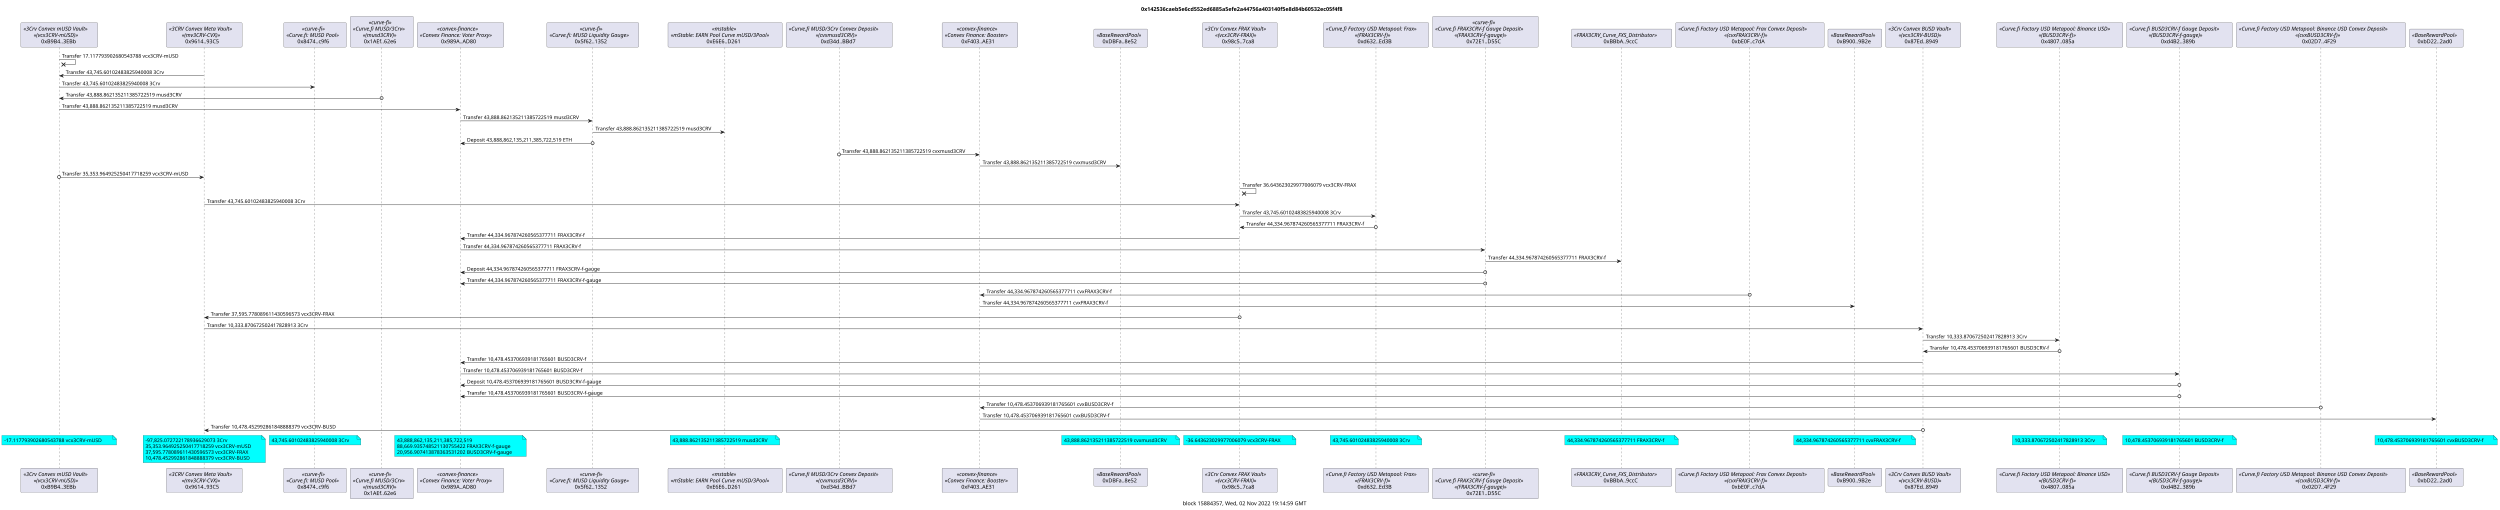
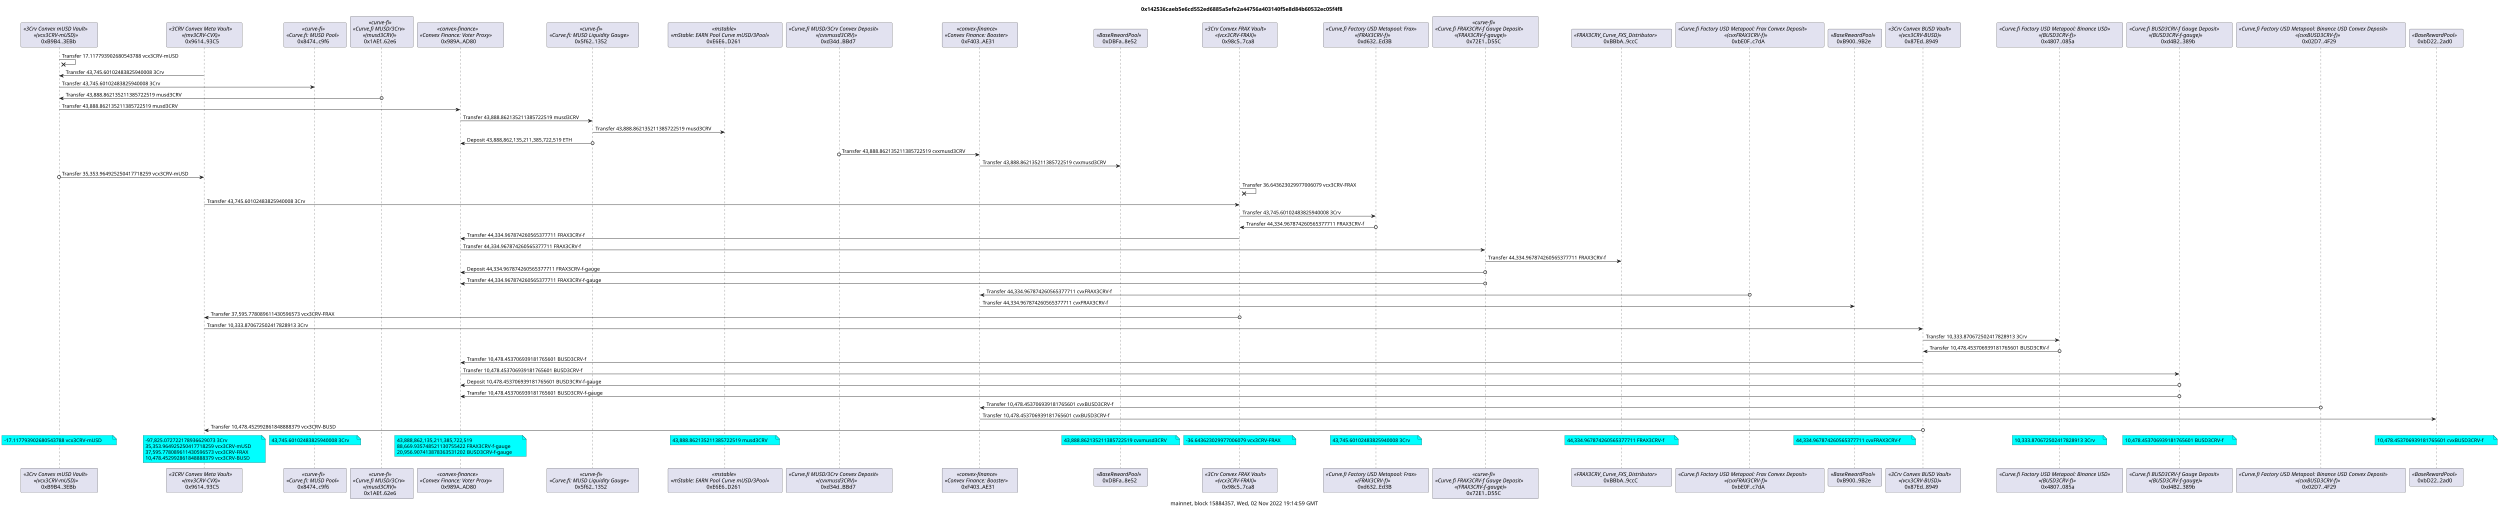
<svg xmlns="http://www.w3.org/2000/svg" contentStyleType="text/css" height="1325px" preserveAspectRatio="none" style="width:6499px;height:1325px;background:#FFFFFF;" version="1.1" viewBox="0 0 6499 1325" width="6499px" zoomAndPan="magnify">
  <defs />
  <g>
    <text fill="#000000" font-family="sans-serif" font-size="14" font-weight="bold" lengthAdjust="spacing" textLength="564" x="2966.25" y="28.535">0x142536caeb5e6cd552ed6885a5efe2a44756a403140f5e8d84b60532ec05f4f8</text>
-     <text fill="#000000" font-family="sans-serif" font-size="14" lengthAdjust="spacing" textLength="347" x="3074.75" y="1313.42">block 15884357, Wed, 02 Nov 2022 19:14:59 GMT</text>
+     <text fill="#000000" font-family="sans-serif" font-size="14" lengthAdjust="spacing" textLength="411" x="3042.75" y="1313.42">mainnet, block 15884357, Wed, 02 Nov 2022 19:14:59 GMT</text>
    <line style="stroke:#181818;stroke-width:0.5;stroke-dasharray:5.0,5.0;" x1="154" x2="154" y1="123.441" y2="1217.932" />
    <line style="stroke:#181818;stroke-width:0.5;stroke-dasharray:5.0,5.0;" x1="530.5" x2="530.5" y1="123.441" y2="1217.932" />
    <line style="stroke:#181818;stroke-width:0.5;stroke-dasharray:5.0,5.0;" x1="818.5" x2="818.5" y1="123.441" y2="1217.932" />
    <line style="stroke:#181818;stroke-width:0.5;stroke-dasharray:5.0,5.0;" x1="992.5" x2="992.5" y1="123.441" y2="1217.932" />
    <line style="stroke:#181818;stroke-width:0.5;stroke-dasharray:5.0,5.0;" x1="1196.5" x2="1196.5" y1="123.441" y2="1217.932" />
    <line style="stroke:#181818;stroke-width:0.5;stroke-dasharray:5.0,5.0;" x1="1540.5" x2="1540.5" y1="123.441" y2="1217.932" />
    <line style="stroke:#181818;stroke-width:0.5;stroke-dasharray:5.0,5.0;" x1="1884.5" x2="1884.5" y1="123.441" y2="1217.932" />
    <line style="stroke:#181818;stroke-width:0.5;stroke-dasharray:5.0,5.0;" x1="2181.5" x2="2181.5" y1="123.441" y2="1217.932" />
    <line style="stroke:#181818;stroke-width:0.5;stroke-dasharray:5.0,5.0;" x1="2547" x2="2547" y1="123.441" y2="1217.932" />
    <line style="stroke:#181818;stroke-width:0.5;stroke-dasharray:5.0,5.0;" x1="2913.5" x2="2913.5" y1="123.441" y2="1217.932" />
    <line style="stroke:#181818;stroke-width:0.5;stroke-dasharray:5.0,5.0;" x1="3222.5" x2="3222.5" y1="123.441" y2="1217.932" />
    <line style="stroke:#181818;stroke-width:0.5;stroke-dasharray:5.0,5.0;" x1="3577" x2="3577" y1="123.441" y2="1217.932" />
    <line style="stroke:#181818;stroke-width:0.5;stroke-dasharray:5.0,5.0;" x1="3861" x2="3861" y1="123.441" y2="1217.932" />
    <line style="stroke:#181818;stroke-width:0.5;stroke-dasharray:5.0,5.0;" x1="4215" x2="4215" y1="123.441" y2="1217.932" />
    <line style="stroke:#181818;stroke-width:0.5;stroke-dasharray:5.0,5.0;" x1="4549" x2="4549" y1="123.441" y2="1217.932" />
    <line style="stroke:#181818;stroke-width:0.5;stroke-dasharray:5.0,5.0;" x1="4822" x2="4822" y1="123.441" y2="1217.932" />
    <line style="stroke:#181818;stroke-width:0.5;stroke-dasharray:5.0,5.0;" x1="4999" x2="4999" y1="123.441" y2="1217.932" />
    <line style="stroke:#181818;stroke-width:0.5;stroke-dasharray:5.0,5.0;" x1="5354.5" x2="5354.5" y1="123.441" y2="1217.932" />
    <line style="stroke:#181818;stroke-width:0.5;stroke-dasharray:5.0,5.0;" x1="5665.5" x2="5665.5" y1="123.441" y2="1217.932" />
    <line style="stroke:#181818;stroke-width:0.5;stroke-dasharray:5.0,5.0;" x1="6033.5" x2="6033.5" y1="123.441" y2="1217.932" />
    <line style="stroke:#181818;stroke-width:0.5;stroke-dasharray:5.0,5.0;" x1="6333.5" x2="6333.5" y1="123.441" y2="1217.932" />
    <rect fill="#E2E2F0" height="63.465" rx="2.5" ry="2.5" style="stroke:#181818;stroke-width:0.5;" width="200" x="54" y="58.977" />
    <text fill="#000000" font-family="sans-serif" font-size="14" font-style="italic" lengthAdjust="spacing" textLength="186" x="61" y="79.512">«3Crv Convex mUSD Vault»</text>
    <text fill="#000000" font-family="sans-serif" font-size="14" font-style="italic" lengthAdjust="spacing" textLength="133" x="87.5" y="96">«(vcx3CRV-mUSD)»</text>
    <text fill="#000000" font-family="sans-serif" font-size="14" lengthAdjust="spacing" textLength="94" x="107" y="112.488">0xB9B4..3EBb</text>
    <rect fill="#E2E2F0" height="63.465" rx="2.5" ry="2.5" style="stroke:#181818;stroke-width:0.5;" width="200" x="54" y="1216.932" />
    <text fill="#000000" font-family="sans-serif" font-size="14" font-style="italic" lengthAdjust="spacing" textLength="186" x="61" y="1237.467">«3Crv Convex mUSD Vault»</text>
    <text fill="#000000" font-family="sans-serif" font-size="14" font-style="italic" lengthAdjust="spacing" textLength="133" x="87.5" y="1253.955">«(vcx3CRV-mUSD)»</text>
    <text fill="#000000" font-family="sans-serif" font-size="14" lengthAdjust="spacing" textLength="94" x="107" y="1270.443">0xB9B4..3EBb</text>
    <rect fill="#E2E2F0" height="63.465" rx="2.5" ry="2.5" style="stroke:#181818;stroke-width:0.5;" width="197" x="432.5" y="58.977" />
    <text fill="#000000" font-family="sans-serif" font-size="14" font-style="italic" lengthAdjust="spacing" textLength="183" x="439.5" y="79.512">«3CRV Convex Meta Vault»</text>
    <text fill="#000000" font-family="sans-serif" font-size="14" font-style="italic" lengthAdjust="spacing" textLength="117" x="472.5" y="96">«(mv3CRV-CVX)»</text>
    <text fill="#000000" font-family="sans-serif" font-size="14" lengthAdjust="spacing" textLength="99" x="481.5" y="112.488">0x9614..93C5</text>
    <rect fill="#E2E2F0" height="63.465" rx="2.5" ry="2.5" style="stroke:#181818;stroke-width:0.5;" width="197" x="432.5" y="1216.932" />
    <text fill="#000000" font-family="sans-serif" font-size="14" font-style="italic" lengthAdjust="spacing" textLength="183" x="439.5" y="1237.467">«3CRV Convex Meta Vault»</text>
    <text fill="#000000" font-family="sans-serif" font-size="14" font-style="italic" lengthAdjust="spacing" textLength="117" x="472.5" y="1253.955">«(mv3CRV-CVX)»</text>
    <text fill="#000000" font-family="sans-serif" font-size="14" lengthAdjust="spacing" textLength="99" x="481.5" y="1270.443">0x9614..93C5</text>
    <rect fill="#E2E2F0" height="63.465" rx="2.5" ry="2.5" style="stroke:#181818;stroke-width:0.5;" width="163" x="737.5" y="58.977" />
    <text fill="#000000" font-family="sans-serif" font-size="14" font-style="italic" lengthAdjust="spacing" textLength="68" x="785" y="79.512">«curve-fi»</text>
    <text fill="#000000" font-family="sans-serif" font-size="14" font-style="italic" lengthAdjust="spacing" textLength="149" x="744.5" y="96">«Curve.fi: MUSD Pool»</text>
    <text fill="#000000" font-family="sans-serif" font-size="14" lengthAdjust="spacing" textLength="92" x="773" y="112.488">0x8474..c9f6</text>
    <rect fill="#E2E2F0" height="63.465" rx="2.5" ry="2.5" style="stroke:#181818;stroke-width:0.5;" width="163" x="737.5" y="1216.932" />
    <text fill="#000000" font-family="sans-serif" font-size="14" font-style="italic" lengthAdjust="spacing" textLength="68" x="785" y="1237.467">«curve-fi»</text>
    <text fill="#000000" font-family="sans-serif" font-size="14" font-style="italic" lengthAdjust="spacing" textLength="149" x="744.5" y="1253.955">«Curve.fi: MUSD Pool»</text>
    <text fill="#000000" font-family="sans-serif" font-size="14" lengthAdjust="spacing" textLength="92" x="773" y="1270.443">0x8474..c9f6</text>
    <rect fill="#E2E2F0" height="79.953" rx="2.5" ry="2.5" style="stroke:#181818;stroke-width:0.5;" width="164" x="910.5" y="42.488" />
    <text fill="#000000" font-family="sans-serif" font-size="14" font-style="italic" lengthAdjust="spacing" textLength="68" x="958.5" y="63.023">«curve-fi»</text>
    <text fill="#000000" font-family="sans-serif" font-size="14" font-style="italic" lengthAdjust="spacing" textLength="150" x="917.5" y="79.512">«Curve.fi MUSD/3Crv»</text>
    <text fill="#000000" font-family="sans-serif" font-size="14" font-style="italic" lengthAdjust="spacing" textLength="99" x="943" y="96">«(musd3CRV)»</text>
    <text fill="#000000" font-family="sans-serif" font-size="14" lengthAdjust="spacing" textLength="93" x="946" y="112.488">0x1AEf..62e6</text>
    <rect fill="#E2E2F0" height="79.953" rx="2.5" ry="2.5" style="stroke:#181818;stroke-width:0.5;" width="164" x="910.5" y="1216.932" />
    <text fill="#000000" font-family="sans-serif" font-size="14" font-style="italic" lengthAdjust="spacing" textLength="68" x="958.5" y="1237.467">«curve-fi»</text>
    <text fill="#000000" font-family="sans-serif" font-size="14" font-style="italic" lengthAdjust="spacing" textLength="150" x="917.5" y="1253.955">«Curve.fi MUSD/3Crv»</text>
    <text fill="#000000" font-family="sans-serif" font-size="14" font-style="italic" lengthAdjust="spacing" textLength="99" x="943" y="1270.443">«(musd3CRV)»</text>
    <text fill="#000000" font-family="sans-serif" font-size="14" lengthAdjust="spacing" textLength="93" x="946" y="1286.932">0x1AEf..62e6</text>
    <rect fill="#E2E2F0" height="63.465" rx="2.5" ry="2.5" style="stroke:#181818;stroke-width:0.5;" width="225" x="1084.5" y="58.977" />
    <text fill="#000000" font-family="sans-serif" font-size="14" font-style="italic" lengthAdjust="spacing" textLength="121" x="1136.5" y="79.512">«convex-finance»</text>
    <text fill="#000000" font-family="sans-serif" font-size="14" font-style="italic" lengthAdjust="spacing" textLength="211" x="1091.5" y="96">«Convex Finance: Voter Proxy»</text>
    <text fill="#000000" font-family="sans-serif" font-size="14" lengthAdjust="spacing" textLength="101" x="1146.5" y="112.488">0x989A..AD80</text>
    <rect fill="#E2E2F0" height="63.465" rx="2.5" ry="2.5" style="stroke:#181818;stroke-width:0.5;" width="225" x="1084.5" y="1216.932" />
    <text fill="#000000" font-family="sans-serif" font-size="14" font-style="italic" lengthAdjust="spacing" textLength="121" x="1136.5" y="1237.467">«convex-finance»</text>
    <text fill="#000000" font-family="sans-serif" font-size="14" font-style="italic" lengthAdjust="spacing" textLength="211" x="1091.5" y="1253.955">«Convex Finance: Voter Proxy»</text>
    <text fill="#000000" font-family="sans-serif" font-size="14" lengthAdjust="spacing" textLength="101" x="1146.5" y="1270.443">0x989A..AD80</text>
    <rect fill="#E2E2F0" height="63.465" rx="2.5" ry="2.5" style="stroke:#181818;stroke-width:0.5;" width="239" x="1421.5" y="58.977" />
    <text fill="#000000" font-family="sans-serif" font-size="14" font-style="italic" lengthAdjust="spacing" textLength="68" x="1507" y="79.512">«curve-fi»</text>
    <text fill="#000000" font-family="sans-serif" font-size="14" font-style="italic" lengthAdjust="spacing" textLength="225" x="1428.5" y="96">«Curve.fi: MUSD Liquidity Gauge»</text>
    <text fill="#000000" font-family="sans-serif" font-size="14" lengthAdjust="spacing" textLength="94" x="1494" y="112.488">0x5f62..1352</text>
    <rect fill="#E2E2F0" height="63.465" rx="2.5" ry="2.5" style="stroke:#181818;stroke-width:0.5;" width="239" x="1421.5" y="1216.932" />
    <text fill="#000000" font-family="sans-serif" font-size="14" font-style="italic" lengthAdjust="spacing" textLength="68" x="1507" y="1237.467">«curve-fi»</text>
    <text fill="#000000" font-family="sans-serif" font-size="14" font-style="italic" lengthAdjust="spacing" textLength="225" x="1428.5" y="1253.955">«Curve.fi: MUSD Liquidity Gauge»</text>
    <text fill="#000000" font-family="sans-serif" font-size="14" lengthAdjust="spacing" textLength="94" x="1494" y="1270.443">0x5f62..1352</text>
    <rect fill="#E2E2F0" height="63.465" rx="2.5" ry="2.5" style="stroke:#181818;stroke-width:0.5;" width="297" x="1736.5" y="58.977" />
    <text fill="#000000" font-family="sans-serif" font-size="14" font-style="italic" lengthAdjust="spacing" textLength="68" x="1851" y="79.512">«mstable»</text>
    <text fill="#000000" font-family="sans-serif" font-size="14" font-style="italic" lengthAdjust="spacing" textLength="283" x="1743.5" y="96">«mStable: EARN Pool Curve mUSD/3Pool»</text>
    <text fill="#000000" font-family="sans-serif" font-size="14" lengthAdjust="spacing" textLength="97" x="1836.5" y="112.488">0xE6E6..D261</text>
    <rect fill="#E2E2F0" height="63.465" rx="2.5" ry="2.5" style="stroke:#181818;stroke-width:0.5;" width="297" x="1736.5" y="1216.932" />
    <text fill="#000000" font-family="sans-serif" font-size="14" font-style="italic" lengthAdjust="spacing" textLength="68" x="1851" y="1237.467">«mstable»</text>
    <text fill="#000000" font-family="sans-serif" font-size="14" font-style="italic" lengthAdjust="spacing" textLength="283" x="1743.5" y="1253.955">«mStable: EARN Pool Curve mUSD/3Pool»</text>
    <text fill="#000000" font-family="sans-serif" font-size="14" lengthAdjust="spacing" textLength="97" x="1836.5" y="1270.443">0xE6E6..D261</text>
    <rect fill="#E2E2F0" height="63.465" rx="2.5" ry="2.5" style="stroke:#181818;stroke-width:0.5;" width="276" x="2043.5" y="58.977" />
    <text fill="#000000" font-family="sans-serif" font-size="14" font-style="italic" lengthAdjust="spacing" textLength="262" x="2050.5" y="79.512">«Curve.fi MUSD/3Crv Convex Deposit»</text>
    <text fill="#000000" font-family="sans-serif" font-size="14" font-style="italic" lengthAdjust="spacing" textLength="122" x="2120.5" y="96">«(cvxmusd3CRV)»</text>
    <text fill="#000000" font-family="sans-serif" font-size="14" lengthAdjust="spacing" textLength="96" x="2133.5" y="112.488">0xd34d..BBd7</text>
    <rect fill="#E2E2F0" height="63.465" rx="2.5" ry="2.5" style="stroke:#181818;stroke-width:0.5;" width="276" x="2043.5" y="1216.932" />
    <text fill="#000000" font-family="sans-serif" font-size="14" font-style="italic" lengthAdjust="spacing" textLength="262" x="2050.5" y="1237.467">«Curve.fi MUSD/3Crv Convex Deposit»</text>
    <text fill="#000000" font-family="sans-serif" font-size="14" font-style="italic" lengthAdjust="spacing" textLength="122" x="2120.5" y="1253.955">«(cvxmusd3CRV)»</text>
    <text fill="#000000" font-family="sans-serif" font-size="14" lengthAdjust="spacing" textLength="96" x="2133.5" y="1270.443">0xd34d..BBd7</text>
    <rect fill="#E2E2F0" height="63.465" rx="2.5" ry="2.5" style="stroke:#181818;stroke-width:0.5;" width="197" x="2449" y="58.977" />
    <text fill="#000000" font-family="sans-serif" font-size="14" font-style="italic" lengthAdjust="spacing" textLength="121" x="2487" y="79.512">«convex-finance»</text>
    <text fill="#000000" font-family="sans-serif" font-size="14" font-style="italic" lengthAdjust="spacing" textLength="183" x="2456" y="96">«Convex Finance: Booster»</text>
    <text fill="#000000" font-family="sans-serif" font-size="14" lengthAdjust="spacing" textLength="97" x="2499" y="112.488">0xF403..AE31</text>
    <rect fill="#E2E2F0" height="63.465" rx="2.5" ry="2.5" style="stroke:#181818;stroke-width:0.5;" width="197" x="2449" y="1216.932" />
    <text fill="#000000" font-family="sans-serif" font-size="14" font-style="italic" lengthAdjust="spacing" textLength="121" x="2487" y="1237.467">«convex-finance»</text>
    <text fill="#000000" font-family="sans-serif" font-size="14" font-style="italic" lengthAdjust="spacing" textLength="183" x="2456" y="1253.955">«Convex Finance: Booster»</text>
    <text fill="#000000" font-family="sans-serif" font-size="14" lengthAdjust="spacing" textLength="97" x="2499" y="1270.443">0xF403..AE31</text>
    <rect fill="#E2E2F0" height="46.977" rx="2.5" ry="2.5" style="stroke:#181818;stroke-width:0.5;" width="140" x="2843.5" y="75.465" />
    <text fill="#000000" font-family="sans-serif" font-size="14" font-style="italic" lengthAdjust="spacing" textLength="126" x="2850.5" y="96">«BaseRewardPool»</text>
    <text fill="#000000" font-family="sans-serif" font-size="14" lengthAdjust="spacing" textLength="95" x="2866" y="112.488">0xDBFa..8e52</text>
    <rect fill="#E2E2F0" height="46.977" rx="2.5" ry="2.5" style="stroke:#181818;stroke-width:0.5;" width="140" x="2843.5" y="1216.932" />
    <text fill="#000000" font-family="sans-serif" font-size="14" font-style="italic" lengthAdjust="spacing" textLength="126" x="2850.5" y="1237.467">«BaseRewardPool»</text>
    <text fill="#000000" font-family="sans-serif" font-size="14" lengthAdjust="spacing" textLength="95" x="2866" y="1253.955">0xDBFa..8e52</text>
    <rect fill="#E2E2F0" height="63.465" rx="2.5" ry="2.5" style="stroke:#181818;stroke-width:0.5;" width="195" x="3125.5" y="58.977" />
    <text fill="#000000" font-family="sans-serif" font-size="14" font-style="italic" lengthAdjust="spacing" textLength="181" x="3132.5" y="79.512">«3Crv Convex FRAX Vault»</text>
    <text fill="#000000" font-family="sans-serif" font-size="14" font-style="italic" lengthAdjust="spacing" textLength="128" x="3159" y="96">«(vcx3CRV-FRAX)»</text>
    <text fill="#000000" font-family="sans-serif" font-size="14" lengthAdjust="spacing" textLength="93" x="3176.5" y="112.488">0x98c5..7ca8</text>
    <rect fill="#E2E2F0" height="63.465" rx="2.5" ry="2.5" style="stroke:#181818;stroke-width:0.5;" width="195" x="3125.5" y="1216.932" />
    <text fill="#000000" font-family="sans-serif" font-size="14" font-style="italic" lengthAdjust="spacing" textLength="181" x="3132.5" y="1237.467">«3Crv Convex FRAX Vault»</text>
    <text fill="#000000" font-family="sans-serif" font-size="14" font-style="italic" lengthAdjust="spacing" textLength="128" x="3159" y="1253.955">«(vcx3CRV-FRAX)»</text>
    <text fill="#000000" font-family="sans-serif" font-size="14" lengthAdjust="spacing" textLength="93" x="3176.5" y="1270.443">0x98c5..7ca8</text>
    <rect fill="#E2E2F0" height="63.465" rx="2.5" ry="2.5" style="stroke:#181818;stroke-width:0.5;" width="274" x="3440" y="58.977" />
    <text fill="#000000" font-family="sans-serif" font-size="14" font-style="italic" lengthAdjust="spacing" textLength="260" x="3447" y="79.512">«Curve.fi Factory USD Metapool: Frax»</text>
    <text fill="#000000" font-family="sans-serif" font-size="14" font-style="italic" lengthAdjust="spacing" textLength="110" x="3522" y="96">«(FRAX3CRV-f)»</text>
    <text fill="#000000" font-family="sans-serif" font-size="14" lengthAdjust="spacing" textLength="96" x="3529" y="112.488">0xd632..Ed3B</text>
    <rect fill="#E2E2F0" height="63.465" rx="2.5" ry="2.5" style="stroke:#181818;stroke-width:0.5;" width="274" x="3440" y="1216.932" />
    <text fill="#000000" font-family="sans-serif" font-size="14" font-style="italic" lengthAdjust="spacing" textLength="260" x="3447" y="1237.467">«Curve.fi Factory USD Metapool: Frax»</text>
    <text fill="#000000" font-family="sans-serif" font-size="14" font-style="italic" lengthAdjust="spacing" textLength="110" x="3522" y="1253.955">«(FRAX3CRV-f)»</text>
    <text fill="#000000" font-family="sans-serif" font-size="14" lengthAdjust="spacing" textLength="96" x="3529" y="1270.443">0xd632..Ed3B</text>
    <rect fill="#E2E2F0" height="79.953" rx="2.5" ry="2.5" style="stroke:#181818;stroke-width:0.5;" width="275" x="3724" y="42.488" />
    <text fill="#000000" font-family="sans-serif" font-size="14" font-style="italic" lengthAdjust="spacing" textLength="68" x="3827.5" y="63.023">«curve-fi»</text>
    <text fill="#000000" font-family="sans-serif" font-size="14" font-style="italic" lengthAdjust="spacing" textLength="261" x="3731" y="79.512">«Curve.fi FRAX3CRV-f Gauge Deposit»</text>
    <text fill="#000000" font-family="sans-serif" font-size="14" font-style="italic" lengthAdjust="spacing" textLength="161" x="3781" y="96">«(FRAX3CRV-f-gauge)»</text>
    <text fill="#000000" font-family="sans-serif" font-size="14" lengthAdjust="spacing" textLength="99" x="3812" y="112.488">0x72E1..D55C</text>
    <rect fill="#E2E2F0" height="79.953" rx="2.5" ry="2.5" style="stroke:#181818;stroke-width:0.5;" width="275" x="3724" y="1216.932" />
    <text fill="#000000" font-family="sans-serif" font-size="14" font-style="italic" lengthAdjust="spacing" textLength="68" x="3827.5" y="1237.467">«curve-fi»</text>
    <text fill="#000000" font-family="sans-serif" font-size="14" font-style="italic" lengthAdjust="spacing" textLength="261" x="3731" y="1253.955">«Curve.fi FRAX3CRV-f Gauge Deposit»</text>
    <text fill="#000000" font-family="sans-serif" font-size="14" font-style="italic" lengthAdjust="spacing" textLength="161" x="3781" y="1270.443">«(FRAX3CRV-f-gauge)»</text>
    <text fill="#000000" font-family="sans-serif" font-size="14" lengthAdjust="spacing" textLength="99" x="3812" y="1286.932">0x72E1..D55C</text>
    <rect fill="#E2E2F0" height="46.977" rx="2.5" ry="2.5" style="stroke:#181818;stroke-width:0.5;" width="261" x="4085" y="75.465" />
    <text fill="#000000" font-family="sans-serif" font-size="14" font-style="italic" lengthAdjust="spacing" textLength="247" x="4092" y="96">«FRAX3CRV_Curve_FXS_Distributor»</text>
    <text fill="#000000" font-family="sans-serif" font-size="14" lengthAdjust="spacing" textLength="94" x="4168.5" y="112.488">0xBBbA..9ccC</text>
    <rect fill="#E2E2F0" height="46.977" rx="2.5" ry="2.5" style="stroke:#181818;stroke-width:0.5;" width="261" x="4085" y="1216.932" />
    <text fill="#000000" font-family="sans-serif" font-size="14" font-style="italic" lengthAdjust="spacing" textLength="247" x="4092" y="1237.467">«FRAX3CRV_Curve_FXS_Distributor»</text>
    <text fill="#000000" font-family="sans-serif" font-size="14" lengthAdjust="spacing" textLength="94" x="4168.5" y="1253.955">0xBBbA..9ccC</text>
    <rect fill="#E2E2F0" height="63.465" rx="2.5" ry="2.5" style="stroke:#181818;stroke-width:0.5;" width="386" x="4356" y="58.977" />
    <text fill="#000000" font-family="sans-serif" font-size="14" font-style="italic" lengthAdjust="spacing" textLength="372" x="4363" y="79.512">«Curve.fi Factory USD Metapool: Frax Convex Deposit»</text>
    <text fill="#000000" font-family="sans-serif" font-size="14" font-style="italic" lengthAdjust="spacing" textLength="133" x="4482.5" y="96">«(cvxFRAX3CRV-f)»</text>
    <text fill="#000000" font-family="sans-serif" font-size="14" lengthAdjust="spacing" textLength="95" x="4501.5" y="112.488">0xbE0F..c7dA</text>
    <rect fill="#E2E2F0" height="63.465" rx="2.5" ry="2.5" style="stroke:#181818;stroke-width:0.5;" width="386" x="4356" y="1216.932" />
    <text fill="#000000" font-family="sans-serif" font-size="14" font-style="italic" lengthAdjust="spacing" textLength="372" x="4363" y="1237.467">«Curve.fi Factory USD Metapool: Frax Convex Deposit»</text>
    <text fill="#000000" font-family="sans-serif" font-size="14" font-style="italic" lengthAdjust="spacing" textLength="133" x="4482.5" y="1253.955">«(cvxFRAX3CRV-f)»</text>
    <text fill="#000000" font-family="sans-serif" font-size="14" lengthAdjust="spacing" textLength="95" x="4501.5" y="1270.443">0xbE0F..c7dA</text>
    <rect fill="#E2E2F0" height="46.977" rx="2.5" ry="2.5" style="stroke:#181818;stroke-width:0.5;" width="140" x="4752" y="75.465" />
    <text fill="#000000" font-family="sans-serif" font-size="14" font-style="italic" lengthAdjust="spacing" textLength="126" x="4759" y="96">«BaseRewardPool»</text>
    <text fill="#000000" font-family="sans-serif" font-size="14" lengthAdjust="spacing" textLength="95" x="4774.5" y="112.488">0xB900..9B2e</text>
    <rect fill="#E2E2F0" height="46.977" rx="2.5" ry="2.5" style="stroke:#181818;stroke-width:0.5;" width="140" x="4752" y="1216.932" />
    <text fill="#000000" font-family="sans-serif" font-size="14" font-style="italic" lengthAdjust="spacing" textLength="126" x="4759" y="1237.467">«BaseRewardPool»</text>
    <text fill="#000000" font-family="sans-serif" font-size="14" lengthAdjust="spacing" textLength="95" x="4774.5" y="1253.955">0xB900..9B2e</text>
    <rect fill="#E2E2F0" height="63.465" rx="2.5" ry="2.5" style="stroke:#181818;stroke-width:0.5;" width="195" x="4902" y="58.977" />
    <text fill="#000000" font-family="sans-serif" font-size="14" font-style="italic" lengthAdjust="spacing" textLength="181" x="4909" y="79.512">«3Crv Convex BUSD Vault»</text>
    <text fill="#000000" font-family="sans-serif" font-size="14" font-style="italic" lengthAdjust="spacing" textLength="128" x="4935.5" y="96">«(vcx3CRV-BUSD)»</text>
    <text fill="#000000" font-family="sans-serif" font-size="14" lengthAdjust="spacing" textLength="97" x="4951" y="112.488">0x87Ed..8949</text>
    <rect fill="#E2E2F0" height="63.465" rx="2.5" ry="2.5" style="stroke:#181818;stroke-width:0.5;" width="195" x="4902" y="1216.932" />
    <text fill="#000000" font-family="sans-serif" font-size="14" font-style="italic" lengthAdjust="spacing" textLength="181" x="4909" y="1237.467">«3Crv Convex BUSD Vault»</text>
    <text fill="#000000" font-family="sans-serif" font-size="14" font-style="italic" lengthAdjust="spacing" textLength="128" x="4935.5" y="1253.955">«(vcx3CRV-BUSD)»</text>
    <text fill="#000000" font-family="sans-serif" font-size="14" lengthAdjust="spacing" textLength="97" x="4951" y="1270.443">0x87Ed..8949</text>
    <rect fill="#E2E2F0" height="63.465" rx="2.5" ry="2.5" style="stroke:#181818;stroke-width:0.5;" width="328" x="5190.5" y="58.977" />
    <text fill="#000000" font-family="sans-serif" font-size="14" font-style="italic" lengthAdjust="spacing" textLength="314" x="5197.5" y="79.512">«Curve.fi Factory USD Metapool: Binance USD»</text>
    <text fill="#000000" font-family="sans-serif" font-size="14" font-style="italic" lengthAdjust="spacing" textLength="110" x="5299.5" y="96">«(BUSD3CRV-f)»</text>
    <text fill="#000000" font-family="sans-serif" font-size="14" lengthAdjust="spacing" textLength="97" x="5306" y="112.488">0x4807..085a</text>
    <rect fill="#E2E2F0" height="63.465" rx="2.5" ry="2.5" style="stroke:#181818;stroke-width:0.5;" width="328" x="5190.5" y="1216.932" />
    <text fill="#000000" font-family="sans-serif" font-size="14" font-style="italic" lengthAdjust="spacing" textLength="314" x="5197.5" y="1237.467">«Curve.fi Factory USD Metapool: Binance USD»</text>
    <text fill="#000000" font-family="sans-serif" font-size="14" font-style="italic" lengthAdjust="spacing" textLength="110" x="5299.5" y="1253.955">«(BUSD3CRV-f)»</text>
    <text fill="#000000" font-family="sans-serif" font-size="14" lengthAdjust="spacing" textLength="97" x="5306" y="1270.443">0x4807..085a</text>
    <rect fill="#E2E2F0" height="63.465" rx="2.5" ry="2.5" style="stroke:#181818;stroke-width:0.5;" width="275" x="5528.5" y="58.977" />
    <text fill="#000000" font-family="sans-serif" font-size="14" font-style="italic" lengthAdjust="spacing" textLength="261" x="5535.5" y="79.512">«Curve.fi BUSD3CRV-f Gauge Deposit»</text>
    <text fill="#000000" font-family="sans-serif" font-size="14" font-style="italic" lengthAdjust="spacing" textLength="161" x="5585.5" y="96">«(BUSD3CRV-f-gauge)»</text>
    <text fill="#000000" font-family="sans-serif" font-size="14" lengthAdjust="spacing" textLength="97" x="5617.5" y="112.488">0xd4B2..389b</text>
    <rect fill="#E2E2F0" height="63.465" rx="2.5" ry="2.5" style="stroke:#181818;stroke-width:0.5;" width="275" x="5528.5" y="1216.932" />
    <text fill="#000000" font-family="sans-serif" font-size="14" font-style="italic" lengthAdjust="spacing" textLength="261" x="5535.5" y="1237.467">«Curve.fi BUSD3CRV-f Gauge Deposit»</text>
    <text fill="#000000" font-family="sans-serif" font-size="14" font-style="italic" lengthAdjust="spacing" textLength="161" x="5585.5" y="1253.955">«(BUSD3CRV-f-gauge)»</text>
    <text fill="#000000" font-family="sans-serif" font-size="14" lengthAdjust="spacing" textLength="97" x="5617.5" y="1270.443">0xd4B2..389b</text>
    <rect fill="#E2E2F0" height="63.465" rx="2.5" ry="2.5" style="stroke:#181818;stroke-width:0.5;" width="440" x="5813.5" y="58.977" />
    <text fill="#000000" font-family="sans-serif" font-size="14" font-style="italic" lengthAdjust="spacing" textLength="426" x="5820.5" y="79.512">«Curve.fi Factory USD Metapool: Binance USD Convex Deposit»</text>
    <text fill="#000000" font-family="sans-serif" font-size="14" font-style="italic" lengthAdjust="spacing" textLength="133" x="5967" y="96">«(cvxBUSD3CRV-f)»</text>
    <text fill="#000000" font-family="sans-serif" font-size="14" lengthAdjust="spacing" textLength="98" x="5984.5" y="112.488">0x02D7..4F29</text>
    <rect fill="#E2E2F0" height="63.465" rx="2.5" ry="2.5" style="stroke:#181818;stroke-width:0.5;" width="440" x="5813.5" y="1216.932" />
    <text fill="#000000" font-family="sans-serif" font-size="14" font-style="italic" lengthAdjust="spacing" textLength="426" x="5820.5" y="1237.467">«Curve.fi Factory USD Metapool: Binance USD Convex Deposit»</text>
    <text fill="#000000" font-family="sans-serif" font-size="14" font-style="italic" lengthAdjust="spacing" textLength="133" x="5967" y="1253.955">«(cvxBUSD3CRV-f)»</text>
    <text fill="#000000" font-family="sans-serif" font-size="14" lengthAdjust="spacing" textLength="98" x="5984.5" y="1270.443">0x02D7..4F29</text>
    <rect fill="#E2E2F0" height="46.977" rx="2.5" ry="2.5" style="stroke:#181818;stroke-width:0.5;" width="140" x="6263.5" y="75.465" />
    <text fill="#000000" font-family="sans-serif" font-size="14" font-style="italic" lengthAdjust="spacing" textLength="126" x="6270.5" y="96">«BaseRewardPool»</text>
    <text fill="#000000" font-family="sans-serif" font-size="14" lengthAdjust="spacing" textLength="98" x="6284.5" y="112.488">0xbD22..2ad0</text>
    <rect fill="#E2E2F0" height="46.977" rx="2.5" ry="2.5" style="stroke:#181818;stroke-width:0.5;" width="140" x="6263.5" y="1216.932" />
    <text fill="#000000" font-family="sans-serif" font-size="14" font-style="italic" lengthAdjust="spacing" textLength="126" x="6270.5" y="1237.467">«BaseRewardPool»</text>
    <text fill="#000000" font-family="sans-serif" font-size="14" lengthAdjust="spacing" textLength="98" x="6284.5" y="1253.955">0xbD22..2ad0</text>
    <line style="stroke:#181818;stroke-width:1.0;" x1="154" x2="196" y1="154.752" y2="154.752" />
    <line style="stroke:#181818;stroke-width:1.0;" x1="196" x2="196" y1="154.752" y2="167.752" />
    <line style="stroke:#181818;stroke-width:1.0;" x1="167" x2="196" y1="167.752" y2="167.752" />
    <line style="stroke:#181818;stroke-width:2.0;" x1="160" x2="170" y1="162.752" y2="172.752" />
    <line style="stroke:#181818;stroke-width:2.0;" x1="160" x2="170" y1="172.752" y2="162.752" />
    <text fill="#000000" font-family="sans-serif" font-size="13" lengthAdjust="spacing" textLength="325" x="161" y="150.01">Transfer 17.117793902680543788 vcx3CRV-mUSD</text>
    <polygon fill="#181818" points="165,193.062,155,197.062,165,201.062,161,197.062" style="stroke:#181818;stroke-width:1.0;" />
    <line style="stroke:#181818;stroke-width:1.0;" x1="159" x2="530" y1="197.062" y2="197.062" />
    <text fill="#000000" font-family="sans-serif" font-size="13" lengthAdjust="spacing" textLength="273" x="171" y="192.32">Transfer 43,745.60102483825940008 3Crv</text>
    <polygon fill="#181818" points="807,222.373,817,226.373,807,230.373,811,226.373" style="stroke:#181818;stroke-width:1.0;" />
    <line style="stroke:#181818;stroke-width:1.0;" x1="154" x2="813" y1="226.373" y2="226.373" />
    <text fill="#000000" font-family="sans-serif" font-size="13" lengthAdjust="spacing" textLength="273" x="161" y="221.631">Transfer 43,745.60102483825940008 3Crv</text>
    <polygon fill="#181818" points="165,251.684,155,255.684,165,259.684,161,255.684" style="stroke:#181818;stroke-width:1.0;" />
    <ellipse cx="992" cy="254.934" fill="none" rx="4" ry="4" style="stroke:#181818;stroke-width:1.5;" />
    <line style="stroke:#181818;stroke-width:1.0;" x1="159" x2="987.5" y1="255.684" y2="255.684" />
    <text fill="#000000" font-family="sans-serif" font-size="13" lengthAdjust="spacing" textLength="320" x="171" y="250.941">Transfer 43,888.862135211385722519 musd3CRV</text>
    <polygon fill="#181818" points="1185,280.994,1195,284.994,1185,288.994,1189,284.994" style="stroke:#181818;stroke-width:1.0;" />
    <line style="stroke:#181818;stroke-width:1.0;" x1="154" x2="1191" y1="284.994" y2="284.994" />
    <text fill="#000000" font-family="sans-serif" font-size="13" lengthAdjust="spacing" textLength="320" x="161" y="280.252">Transfer 43,888.862135211385722519 musd3CRV</text>
    <polygon fill="#181818" points="1529,310.305,1539,314.305,1529,318.305,1533,314.305" style="stroke:#181818;stroke-width:1.0;" />
    <line style="stroke:#181818;stroke-width:1.0;" x1="1197" x2="1535" y1="314.305" y2="314.305" />
    <text fill="#000000" font-family="sans-serif" font-size="13" lengthAdjust="spacing" textLength="320" x="1204" y="309.562">Transfer 43,888.862135211385722519 musd3CRV</text>
    <polygon fill="#181818" points="1873,339.615,1883,343.615,1873,347.615,1877,343.615" style="stroke:#181818;stroke-width:1.0;" />
    <line style="stroke:#181818;stroke-width:1.0;" x1="1541" x2="1879" y1="343.615" y2="343.615" />
    <text fill="#000000" font-family="sans-serif" font-size="13" lengthAdjust="spacing" textLength="320" x="1548" y="338.873">Transfer 43,888.862135211385722519 musd3CRV</text>
    <polygon fill="#181818" points="1208,368.926,1198,372.926,1208,376.926,1204,372.926" style="stroke:#181818;stroke-width:1.0;" />
    <ellipse cx="1540.5" cy="372.176" fill="none" rx="4" ry="4" style="stroke:#181818;stroke-width:1.5;" />
    <line style="stroke:#181818;stroke-width:1.0;" x1="1202" x2="1536" y1="372.926" y2="372.926" />
    <text fill="#000000" font-family="sans-serif" font-size="13" lengthAdjust="spacing" textLength="294" x="1214" y="368.184">Deposit 43,888,862,135,211,385,722,519 ETH</text>
    <ellipse cx="2181" cy="401.486" fill="none" rx="4" ry="4" style="stroke:#181818;stroke-width:1.5;" />
    <polygon fill="#181818" points="2535.5,398.236,2545.5,402.236,2535.5,406.236,2539.5,402.236" style="stroke:#181818;stroke-width:1.0;" />
    <line style="stroke:#181818;stroke-width:1.0;" x1="2185.5" x2="2541.5" y1="402.236" y2="402.236" />
    <text fill="#000000" font-family="sans-serif" font-size="13" lengthAdjust="spacing" textLength="342" x="2188.5" y="397.494">Transfer 43,888.862135211385722519 cvxmusd3CRV</text>
    <polygon fill="#181818" points="2901.5,427.547,2911.5,431.547,2901.5,435.547,2905.5,431.547" style="stroke:#181818;stroke-width:1.0;" />
    <line style="stroke:#181818;stroke-width:1.0;" x1="2547.5" x2="2907.5" y1="431.547" y2="431.547" />
    <text fill="#000000" font-family="sans-serif" font-size="13" lengthAdjust="spacing" textLength="342" x="2554.5" y="426.805">Transfer 43,888.862135211385722519 cvxmusd3CRV</text>
    <ellipse cx="153.5" cy="460.107" fill="none" rx="4" ry="4" style="stroke:#181818;stroke-width:1.5;" />
    <polygon fill="#181818" points="519,456.857,529,460.857,519,464.857,523,460.857" style="stroke:#181818;stroke-width:1.0;" />
    <line style="stroke:#181818;stroke-width:1.0;" x1="158" x2="525" y1="460.857" y2="460.857" />
    <text fill="#000000" font-family="sans-serif" font-size="13" lengthAdjust="spacing" textLength="353" x="161" y="456.115">Transfer 35,353.964925250417718259 vcx3CRV-mUSD</text>
    <line style="stroke:#181818;stroke-width:1.0;" x1="3223" x2="3265" y1="490.168" y2="490.168" />
    <line style="stroke:#181818;stroke-width:1.0;" x1="3265" x2="3265" y1="490.168" y2="503.168" />
    <line style="stroke:#181818;stroke-width:1.0;" x1="3236" x2="3265" y1="503.168" y2="503.168" />
    <line style="stroke:#181818;stroke-width:2.0;" x1="3229" x2="3239" y1="498.168" y2="508.168" />
    <line style="stroke:#181818;stroke-width:2.0;" x1="3229" x2="3239" y1="508.168" y2="498.168" />
    <text fill="#000000" font-family="sans-serif" font-size="13" lengthAdjust="spacing" textLength="319" x="3230" y="485.426">Transfer 36.643623029977006079 vcx3CRV-FRAX</text>
    <polygon fill="#181818" points="3211,528.479,3221,532.479,3211,536.479,3215,532.479" style="stroke:#181818;stroke-width:1.0;" />
    <line style="stroke:#181818;stroke-width:1.0;" x1="531" x2="3217" y1="532.479" y2="532.479" />
    <text fill="#000000" font-family="sans-serif" font-size="13" lengthAdjust="spacing" textLength="273" x="538" y="527.736">Transfer 43,745.60102483825940008 3Crv</text>
    <polygon fill="#181818" points="3565,557.789,3575,561.789,3565,565.789,3569,561.789" style="stroke:#181818;stroke-width:1.0;" />
    <line style="stroke:#181818;stroke-width:1.0;" x1="3223" x2="3571" y1="561.789" y2="561.789" />
    <text fill="#000000" font-family="sans-serif" font-size="13" lengthAdjust="spacing" textLength="273" x="3230" y="557.047">Transfer 43,745.60102483825940008 3Crv</text>
    <polygon fill="#181818" points="3234,587.1,3224,591.1,3234,595.1,3230,591.1" style="stroke:#181818;stroke-width:1.0;" />
    <ellipse cx="3576.5" cy="590.35" fill="none" rx="4" ry="4" style="stroke:#181818;stroke-width:1.5;" />
    <line style="stroke:#181818;stroke-width:1.0;" x1="3228" x2="3572" y1="591.1" y2="591.1" />
    <text fill="#000000" font-family="sans-serif" font-size="13" lengthAdjust="spacing" textLength="330" x="3240" y="586.357">Transfer 44,334.967874260565377711 FRAX3CRV-f</text>
    <polygon fill="#181818" points="1208,616.41,1198,620.41,1208,624.41,1204,620.41" style="stroke:#181818;stroke-width:1.0;" />
    <line style="stroke:#181818;stroke-width:1.0;" x1="1202" x2="3222" y1="620.41" y2="620.41" />
    <text fill="#000000" font-family="sans-serif" font-size="13" lengthAdjust="spacing" textLength="330" x="1214" y="615.668">Transfer 44,334.967874260565377711 FRAX3CRV-f</text>
    <polygon fill="#181818" points="3849.5,645.721,3859.5,649.721,3849.5,653.721,3853.5,649.721" style="stroke:#181818;stroke-width:1.0;" />
    <line style="stroke:#181818;stroke-width:1.0;" x1="1197" x2="3855.5" y1="649.721" y2="649.721" />
    <text fill="#000000" font-family="sans-serif" font-size="13" lengthAdjust="spacing" textLength="330" x="1204" y="644.979">Transfer 44,334.967874260565377711 FRAX3CRV-f</text>
    <polygon fill="#181818" points="4203.5,675.031,4213.5,679.031,4203.5,683.031,4207.5,679.031" style="stroke:#181818;stroke-width:1.0;" />
    <line style="stroke:#181818;stroke-width:1.0;" x1="3861.5" x2="4209.5" y1="679.031" y2="679.031" />
    <text fill="#000000" font-family="sans-serif" font-size="13" lengthAdjust="spacing" textLength="330" x="3868.5" y="674.289">Transfer 44,334.967874260565377711 FRAX3CRV-f</text>
    <polygon fill="#181818" points="1208,704.342,1198,708.342,1208,712.342,1204,708.342" style="stroke:#181818;stroke-width:1.0;" />
    <ellipse cx="3861" cy="707.592" fill="none" rx="4" ry="4" style="stroke:#181818;stroke-width:1.5;" />
    <line style="stroke:#181818;stroke-width:1.0;" x1="1202" x2="3856.5" y1="708.342" y2="708.342" />
    <text fill="#000000" font-family="sans-serif" font-size="13" lengthAdjust="spacing" textLength="373" x="1214" y="703.6">Deposit 44,334.967874260565377711 FRAX3CRV-f-gauge</text>
    <polygon fill="#181818" points="1208,733.652,1198,737.652,1208,741.652,1204,737.652" style="stroke:#181818;stroke-width:1.0;" />
    <ellipse cx="3861" cy="736.902" fill="none" rx="4" ry="4" style="stroke:#181818;stroke-width:1.5;" />
    <line style="stroke:#181818;stroke-width:1.0;" x1="1202" x2="3856.5" y1="737.652" y2="737.652" />
    <text fill="#000000" font-family="sans-serif" font-size="13" lengthAdjust="spacing" textLength="376" x="1214" y="732.91">Transfer 44,334.967874260565377711 FRAX3CRV-f-gauge</text>
    <polygon fill="#181818" points="2558.5,762.963,2548.5,766.963,2558.5,770.963,2554.5,766.963" style="stroke:#181818;stroke-width:1.0;" />
    <ellipse cx="4548.5" cy="766.213" fill="none" rx="4" ry="4" style="stroke:#181818;stroke-width:1.5;" />
    <line style="stroke:#181818;stroke-width:1.0;" x1="2552.5" x2="4544" y1="766.963" y2="766.963" />
    <text fill="#000000" font-family="sans-serif" font-size="13" lengthAdjust="spacing" textLength="352" x="2564.5" y="762.221">Transfer 44,334.967874260565377711 cvxFRAX3CRV-f</text>
    <polygon fill="#181818" points="4810,792.273,4820,796.273,4810,800.273,4814,796.273" style="stroke:#181818;stroke-width:1.0;" />
    <line style="stroke:#181818;stroke-width:1.0;" x1="2547.5" x2="4816" y1="796.273" y2="796.273" />
    <text fill="#000000" font-family="sans-serif" font-size="13" lengthAdjust="spacing" textLength="352" x="2554.5" y="791.531">Transfer 44,334.967874260565377711 cvxFRAX3CRV-f</text>
    <polygon fill="#181818" points="542,821.584,532,825.584,542,829.584,538,825.584" style="stroke:#181818;stroke-width:1.0;" />
    <ellipse cx="3222.5" cy="824.834" fill="none" rx="4" ry="4" style="stroke:#181818;stroke-width:1.5;" />
    <line style="stroke:#181818;stroke-width:1.0;" x1="536" x2="3218" y1="825.584" y2="825.584" />
    <text fill="#000000" font-family="sans-serif" font-size="13" lengthAdjust="spacing" textLength="347" x="548" y="820.842">Transfer 37,595.778089611430596573 vcx3CRV-FRAX</text>
    <polygon fill="#181818" points="4987.5,850.894,4997.5,854.894,4987.5,858.894,4991.5,854.894" style="stroke:#181818;stroke-width:1.0;" />
    <line style="stroke:#181818;stroke-width:1.0;" x1="531" x2="4993.5" y1="854.894" y2="854.894" />
    <text fill="#000000" font-family="sans-serif" font-size="13" lengthAdjust="spacing" textLength="281" x="538" y="850.152">Transfer 10,333.870672502417828913 3Crv</text>
    <polygon fill="#181818" points="5342.5,880.205,5352.5,884.205,5342.5,888.205,5346.5,884.205" style="stroke:#181818;stroke-width:1.0;" />
    <line style="stroke:#181818;stroke-width:1.0;" x1="4999.5" x2="5348.5" y1="884.205" y2="884.205" />
    <text fill="#000000" font-family="sans-serif" font-size="13" lengthAdjust="spacing" textLength="281" x="5006.5" y="879.463">Transfer 10,333.870672502417828913 3Crv</text>
    <polygon fill="#181818" points="5010.5,909.516,5000.5,913.516,5010.5,917.516,5006.5,913.516" style="stroke:#181818;stroke-width:1.0;" />
    <ellipse cx="5354" cy="912.766" fill="none" rx="4" ry="4" style="stroke:#181818;stroke-width:1.5;" />
    <line style="stroke:#181818;stroke-width:1.0;" x1="5004.5" x2="5349.5" y1="913.516" y2="913.516" />
    <text fill="#000000" font-family="sans-serif" font-size="13" lengthAdjust="spacing" textLength="331" x="5016.5" y="908.773">Transfer 10,478.453706939181765601 BUSD3CRV-f</text>
    <polygon fill="#181818" points="1208,938.826,1198,942.826,1208,946.826,1204,942.826" style="stroke:#181818;stroke-width:1.0;" />
    <line style="stroke:#181818;stroke-width:1.0;" x1="1202" x2="4998.5" y1="942.826" y2="942.826" />
    <text fill="#000000" font-family="sans-serif" font-size="13" lengthAdjust="spacing" textLength="331" x="1214" y="938.084">Transfer 10,478.453706939181765601 BUSD3CRV-f</text>
    <polygon fill="#181818" points="5654,968.137,5664,972.137,5654,976.137,5658,972.137" style="stroke:#181818;stroke-width:1.0;" />
    <line style="stroke:#181818;stroke-width:1.0;" x1="1197" x2="5660" y1="972.137" y2="972.137" />
    <text fill="#000000" font-family="sans-serif" font-size="13" lengthAdjust="spacing" textLength="331" x="1204" y="967.394">Transfer 10,478.453706939181765601 BUSD3CRV-f</text>
    <polygon fill="#181818" points="1208,997.447,1198,1001.447,1208,1005.447,1204,1001.447" style="stroke:#181818;stroke-width:1.0;" />
    <ellipse cx="5665.5" cy="1000.697" fill="none" rx="4" ry="4" style="stroke:#181818;stroke-width:1.5;" />
    <line style="stroke:#181818;stroke-width:1.0;" x1="1202" x2="5661" y1="1001.447" y2="1001.447" />
    <text fill="#000000" font-family="sans-serif" font-size="13" lengthAdjust="spacing" textLength="374" x="1214" y="996.705">Deposit 10,478.453706939181765601 BUSD3CRV-f-gauge</text>
    <polygon fill="#181818" points="1208,1026.758,1198,1030.758,1208,1034.758,1204,1030.758" style="stroke:#181818;stroke-width:1.0;" />
    <ellipse cx="5665.5" cy="1030.008" fill="none" rx="4" ry="4" style="stroke:#181818;stroke-width:1.5;" />
    <line style="stroke:#181818;stroke-width:1.0;" x1="1202" x2="5661" y1="1030.758" y2="1030.758" />
    <text fill="#000000" font-family="sans-serif" font-size="13" lengthAdjust="spacing" textLength="377" x="1214" y="1026.016">Transfer 10,478.453706939181765601 BUSD3CRV-f-gauge</text>
    <polygon fill="#181818" points="2558.5,1056.068,2548.5,1060.068,2558.5,1064.068,2554.5,1060.068" style="stroke:#181818;stroke-width:1.0;" />
    <ellipse cx="6033" cy="1059.318" fill="none" rx="4" ry="4" style="stroke:#181818;stroke-width:1.5;" />
    <line style="stroke:#181818;stroke-width:1.0;" x1="2552.5" x2="6028.5" y1="1060.068" y2="1060.068" />
    <text fill="#000000" font-family="sans-serif" font-size="13" lengthAdjust="spacing" textLength="353" x="2564.5" y="1055.326">Transfer 10,478.453706939181765601 cvxBUSD3CRV-f</text>
    <polygon fill="#181818" points="6321.5,1085.379,6331.5,1089.379,6321.5,1093.379,6325.5,1089.379" style="stroke:#181818;stroke-width:1.0;" />
    <line style="stroke:#181818;stroke-width:1.0;" x1="2547.5" x2="6327.5" y1="1089.379" y2="1089.379" />
    <text fill="#000000" font-family="sans-serif" font-size="13" lengthAdjust="spacing" textLength="353" x="2554.5" y="1084.637">Transfer 10,478.453706939181765601 cvxBUSD3CRV-f</text>
    <polygon fill="#181818" points="542,1114.689,532,1118.689,542,1122.689,538,1118.689" style="stroke:#181818;stroke-width:1.0;" />
    <ellipse cx="4999" cy="1117.939" fill="none" rx="4" ry="4" style="stroke:#181818;stroke-width:1.5;" />
    <line style="stroke:#181818;stroke-width:1.0;" x1="536" x2="4994.5" y1="1118.689" y2="1118.689" />
    <text fill="#000000" font-family="sans-serif" font-size="13" lengthAdjust="spacing" textLength="348" x="548" y="1113.947">Transfer 10,478.452992861848888379 vcx3CRV-BUSD</text>
    <path d="M5,1131.689 L5,1156.689 L303,1156.689 L303,1141.689 L293,1131.689 L5,1131.689 " fill="#00FFFF" style="stroke:#181818;stroke-width:0.5;" />
    <path d="M293,1131.689 L293,1141.689 L303,1141.689 L293,1131.689 " fill="#00FFFF" style="stroke:#181818;stroke-width:0.5;" />
    <text fill="#000000" font-family="sans-serif" font-size="13" lengthAdjust="spacing" textLength="277" x="11" y="1149.258">-17.117793902680543788 vcx3CRV-mUSD</text>
    <path d="M372,1131.689 L372,1202.689 L690,1202.689 L690,1141.689 L680,1131.689 L372,1131.689 " fill="#00FFFF" style="stroke:#181818;stroke-width:0.5;" />
    <path d="M680,1131.689 L680,1141.689 L690,1141.689 L680,1131.689 " fill="#00FFFF" style="stroke:#181818;stroke-width:0.5;" />
    <text fill="#000000" font-family="sans-serif" font-size="13" lengthAdjust="spacing" textLength="233" x="378" y="1149.258">-97,825.072722178936629073 3Crv</text>
    <text fill="#000000" font-family="sans-serif" font-size="13" lengthAdjust="spacing" textLength="297" x="378" y="1164.568">35,353.964925250417718259 vcx3CRV-mUSD</text>
    <text fill="#000000" font-family="sans-serif" font-size="13" lengthAdjust="spacing" textLength="291" x="378" y="1179.879">37,595.778089611430596573 vcx3CRV-FRAX</text>
    <text fill="#000000" font-family="sans-serif" font-size="13" lengthAdjust="spacing" textLength="292" x="378" y="1195.189">10,478.452992861848888379 vcx3CRV-BUSD</text>
    <path d="M700,1131.689 L700,1156.689 L938,1156.689 L938,1141.689 L928,1131.689 L700,1131.689 " fill="#00FFFF" style="stroke:#181818;stroke-width:0.5;" />
    <path d="M928,1131.689 L928,1141.689 L938,1141.689 L928,1131.689 " fill="#00FFFF" style="stroke:#181818;stroke-width:0.5;" />
    <text fill="#000000" font-family="sans-serif" font-size="13" lengthAdjust="spacing" textLength="217" x="706" y="1149.258">43,745.60102483825940008 3Crv</text>
    <path d="M1026,1131.689 L1026,1186.689 L1368,1186.689 L1368,1141.689 L1358,1131.689 L1026,1131.689 " fill="#00FFFF" style="stroke:#181818;stroke-width:0.5;" />
    <path d="M1358,1131.689 L1358,1141.689 L1368,1141.689 L1358,1131.689 " fill="#00FFFF" style="stroke:#181818;stroke-width:0.5;" />
    <text fill="#000000" font-family="sans-serif" font-size="13" lengthAdjust="spacing" textLength="212" x="1032" y="1149.258">43,888,862,135,211,385,722,519</text>
    <text fill="#000000" font-family="sans-serif" font-size="13" lengthAdjust="spacing" textLength="320" x="1032" y="1164.568">88,669.935748521130755422 FRAX3CRV-f-gauge</text>
    <text fill="#000000" font-family="sans-serif" font-size="13" lengthAdjust="spacing" textLength="321" x="1032" y="1179.879">20,956.907413878363531202 BUSD3CRV-f-gauge</text>
    <path d="M1742,1131.689 L1742,1156.689 L2027,1156.689 L2027,1141.689 L2017,1131.689 L1742,1131.689 " fill="#00FFFF" style="stroke:#181818;stroke-width:0.5;" />
    <path d="M2017,1131.689 L2017,1141.689 L2027,1141.689 L2017,1131.689 " fill="#00FFFF" style="stroke:#181818;stroke-width:0.5;" />
    <text fill="#000000" font-family="sans-serif" font-size="13" lengthAdjust="spacing" textLength="264" x="1748" y="1149.258">43,888.862135211385722519 musd3CRV</text>
    <path d="M2760,1131.689 L2760,1156.689 L3067,1156.689 L3067,1141.689 L3057,1131.689 L2760,1131.689 " fill="#00FFFF" style="stroke:#181818;stroke-width:0.5;" />
    <path d="M3057,1131.689 L3057,1141.689 L3067,1141.689 L3057,1131.689 " fill="#00FFFF" style="stroke:#181818;stroke-width:0.5;" />
    <text fill="#000000" font-family="sans-serif" font-size="13" lengthAdjust="spacing" textLength="286" x="2766" y="1149.258">43,888.862135211385722519 cvxmusd3CRV</text>
    <path d="M3077,1131.689 L3077,1156.689 L3369,1156.689 L3369,1141.689 L3359,1131.689 L3077,1131.689 " fill="#00FFFF" style="stroke:#181818;stroke-width:0.5;" />
    <path d="M3359,1131.689 L3359,1141.689 L3369,1141.689 L3359,1131.689 " fill="#00FFFF" style="stroke:#181818;stroke-width:0.5;" />
    <text fill="#000000" font-family="sans-serif" font-size="13" lengthAdjust="spacing" textLength="271" x="3083" y="1149.258">-36.643623029977006079 vcx3CRV-FRAX</text>
    <path d="M3458,1131.689 L3458,1156.689 L3696,1156.689 L3696,1141.689 L3686,1131.689 L3458,1131.689 " fill="#00FFFF" style="stroke:#181818;stroke-width:0.5;" />
    <path d="M3686,1131.689 L3686,1141.689 L3696,1141.689 L3686,1131.689 " fill="#00FFFF" style="stroke:#181818;stroke-width:0.5;" />
    <text fill="#000000" font-family="sans-serif" font-size="13" lengthAdjust="spacing" textLength="217" x="3464" y="1149.258">43,745.60102483825940008 3Crv</text>
    <path d="M4068,1131.689 L4068,1156.689 L4363,1156.689 L4363,1141.689 L4353,1131.689 L4068,1131.689 " fill="#00FFFF" style="stroke:#181818;stroke-width:0.5;" />
    <path d="M4353,1131.689 L4353,1141.689 L4363,1141.689 L4353,1131.689 " fill="#00FFFF" style="stroke:#181818;stroke-width:0.5;" />
    <text fill="#000000" font-family="sans-serif" font-size="13" lengthAdjust="spacing" textLength="274" x="4074" y="1149.258">44,334.967874260565377711 FRAX3CRV-f</text>
    <path d="M4663,1131.689 L4663,1156.689 L4980,1156.689 L4980,1141.689 L4970,1131.689 L4663,1131.689 " fill="#00FFFF" style="stroke:#181818;stroke-width:0.5;" />
    <path d="M4970,1131.689 L4970,1141.689 L4980,1141.689 L4970,1131.689 " fill="#00FFFF" style="stroke:#181818;stroke-width:0.5;" />
    <text fill="#000000" font-family="sans-serif" font-size="13" lengthAdjust="spacing" textLength="296" x="4669" y="1149.258">44,334.967874260565377711 cvxFRAX3CRV-f</text>
    <path d="M5231,1131.689 L5231,1156.689 L5477,1156.689 L5477,1141.689 L5467,1131.689 L5231,1131.689 " fill="#00FFFF" style="stroke:#181818;stroke-width:0.5;" />
    <path d="M5467,1131.689 L5467,1141.689 L5477,1141.689 L5467,1131.689 " fill="#00FFFF" style="stroke:#181818;stroke-width:0.5;" />
    <text fill="#000000" font-family="sans-serif" font-size="13" lengthAdjust="spacing" textLength="225" x="5237" y="1149.258">10,333.870672502417828913 3Crv</text>
    <path d="M5518,1131.689 L5518,1156.689 L5814,1156.689 L5814,1141.689 L5804,1131.689 L5518,1131.689 " fill="#00FFFF" style="stroke:#181818;stroke-width:0.5;" />
    <path d="M5804,1131.689 L5804,1141.689 L5814,1141.689 L5804,1131.689 " fill="#00FFFF" style="stroke:#181818;stroke-width:0.5;" />
    <text fill="#000000" font-family="sans-serif" font-size="13" lengthAdjust="spacing" textLength="275" x="5524" y="1149.258">10,478.453706939181765601 BUSD3CRV-f</text>
    <path d="M6174,1131.689 L6174,1156.689 L6492,1156.689 L6492,1141.689 L6482,1131.689 L6174,1131.689 " fill="#00FFFF" style="stroke:#181818;stroke-width:0.5;" />
    <path d="M6482,1131.689 L6482,1141.689 L6492,1141.689 L6482,1131.689 " fill="#00FFFF" style="stroke:#181818;stroke-width:0.5;" />
    <text fill="#000000" font-family="sans-serif" font-size="13" lengthAdjust="spacing" textLength="297" x="6180" y="1149.258">10,478.453706939181765601 cvxBUSD3CRV-f</text>
  </g>
</svg>
